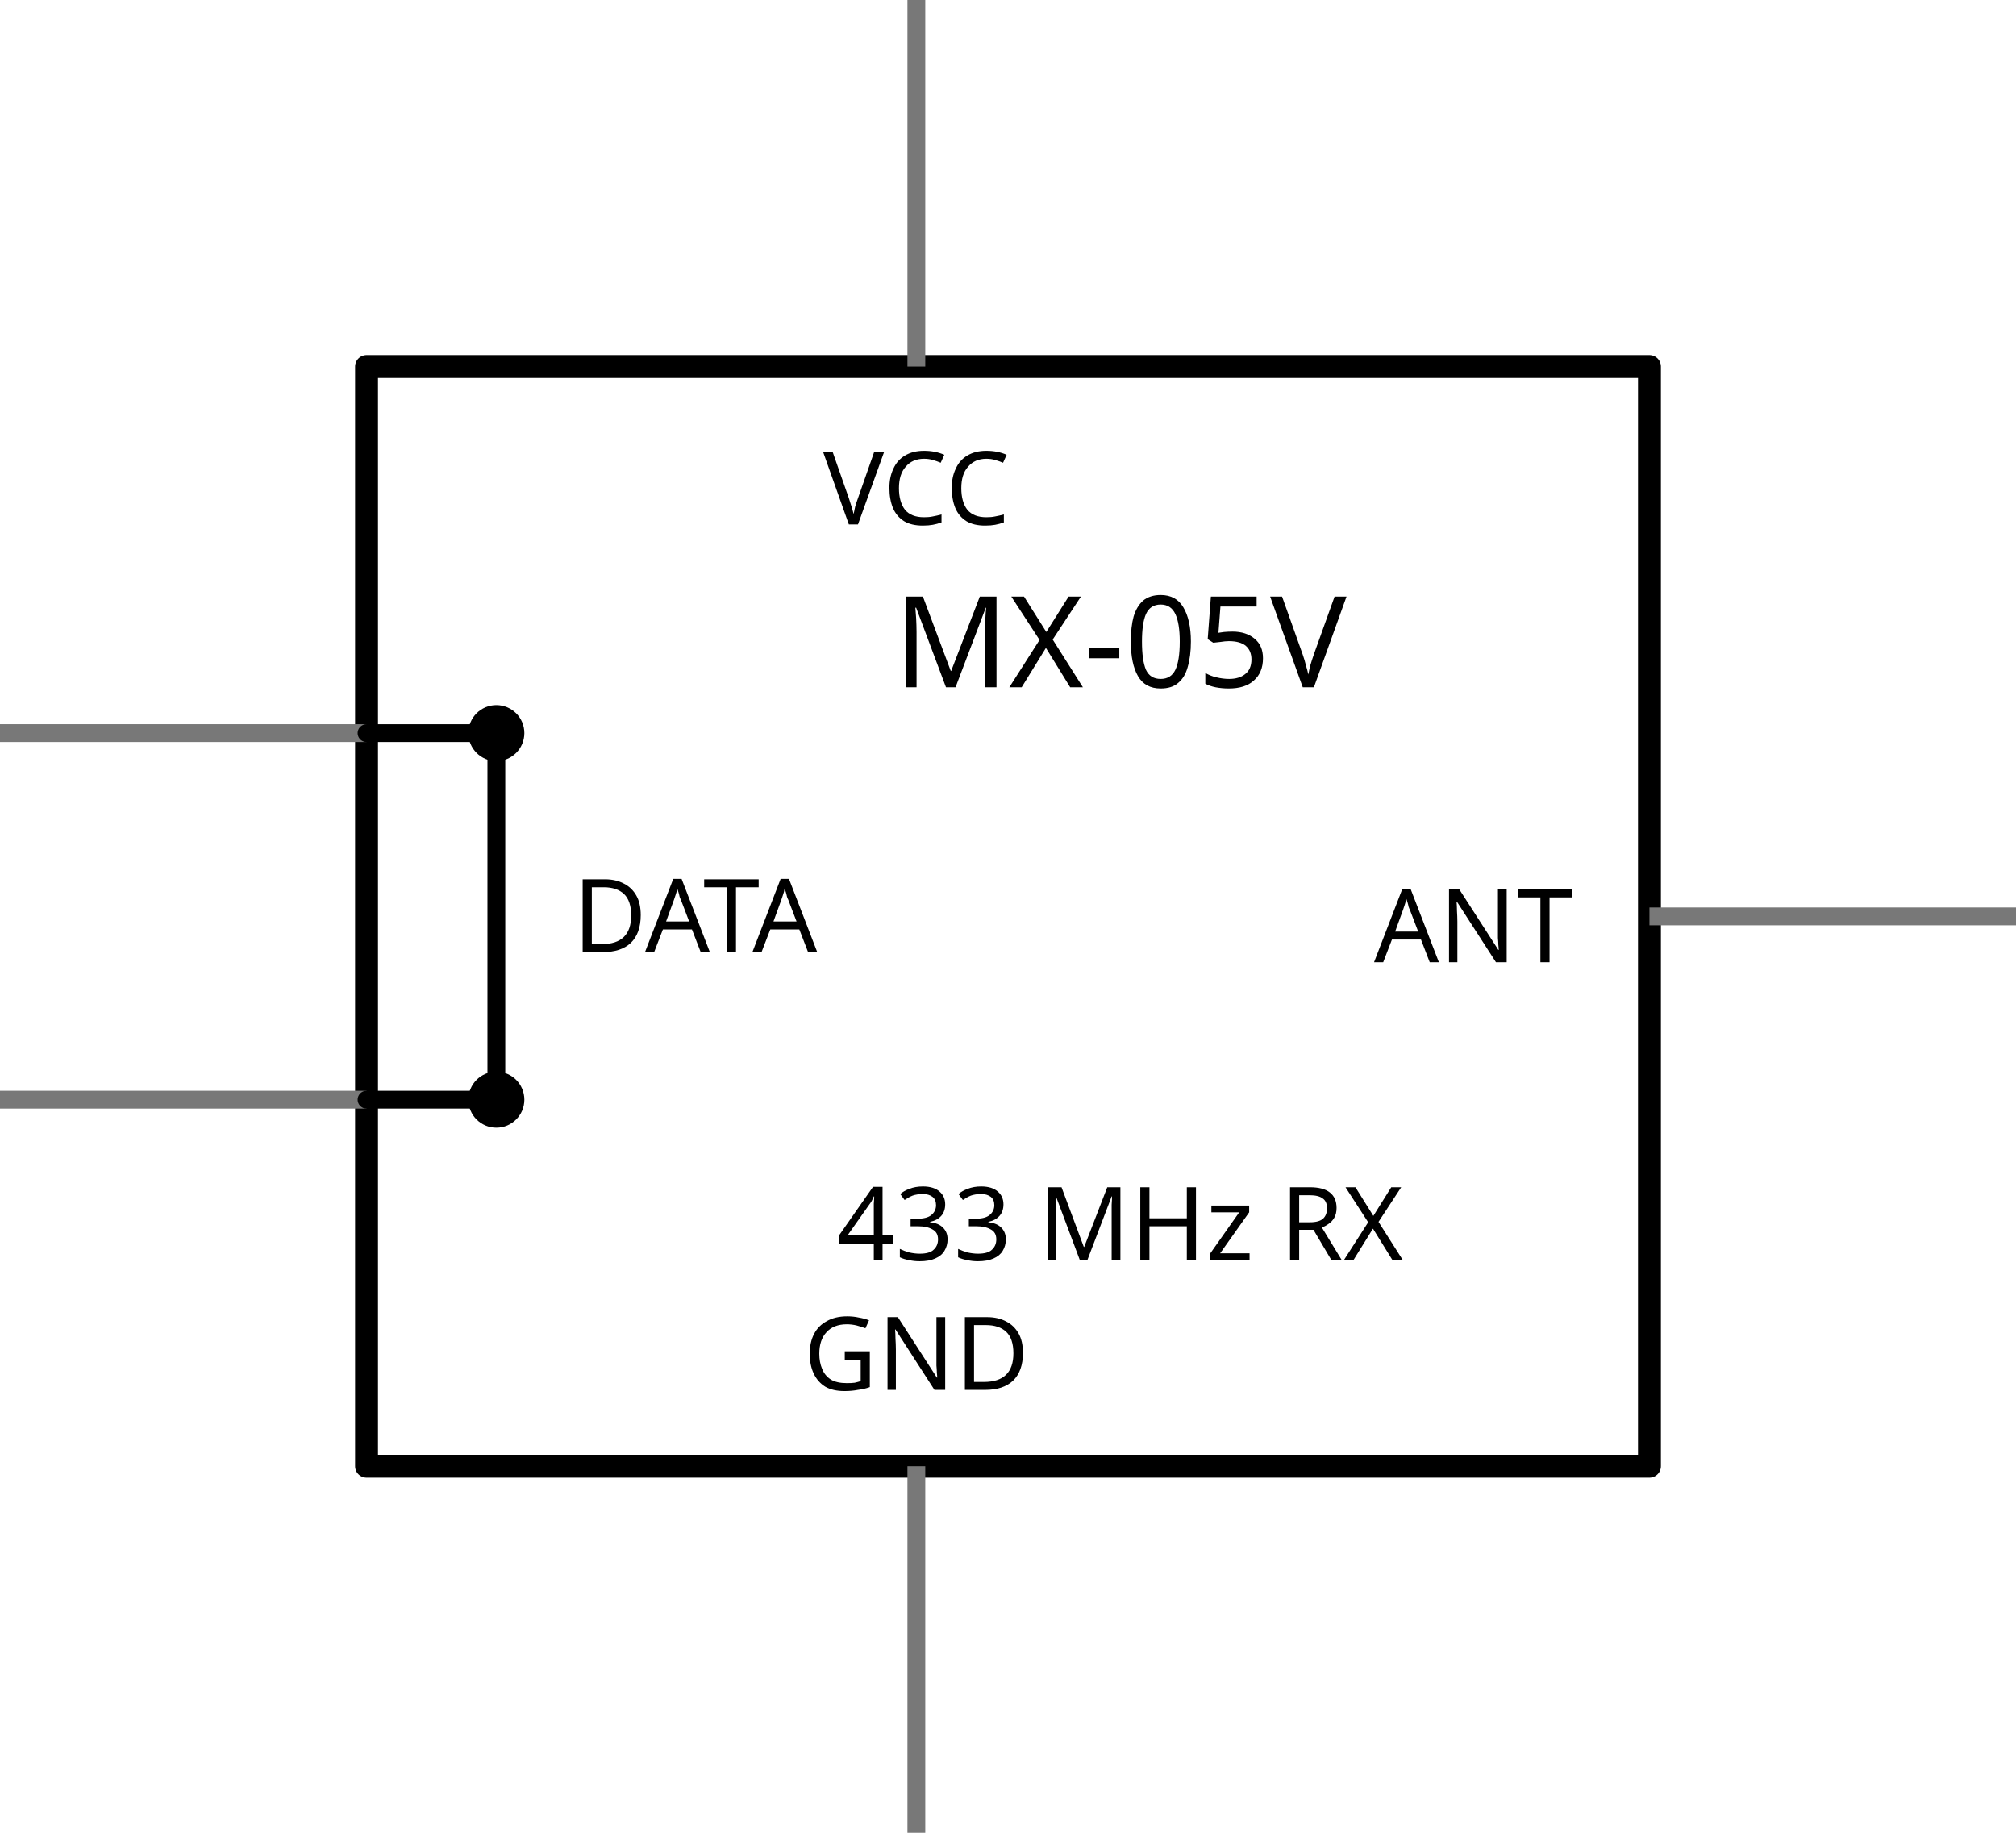
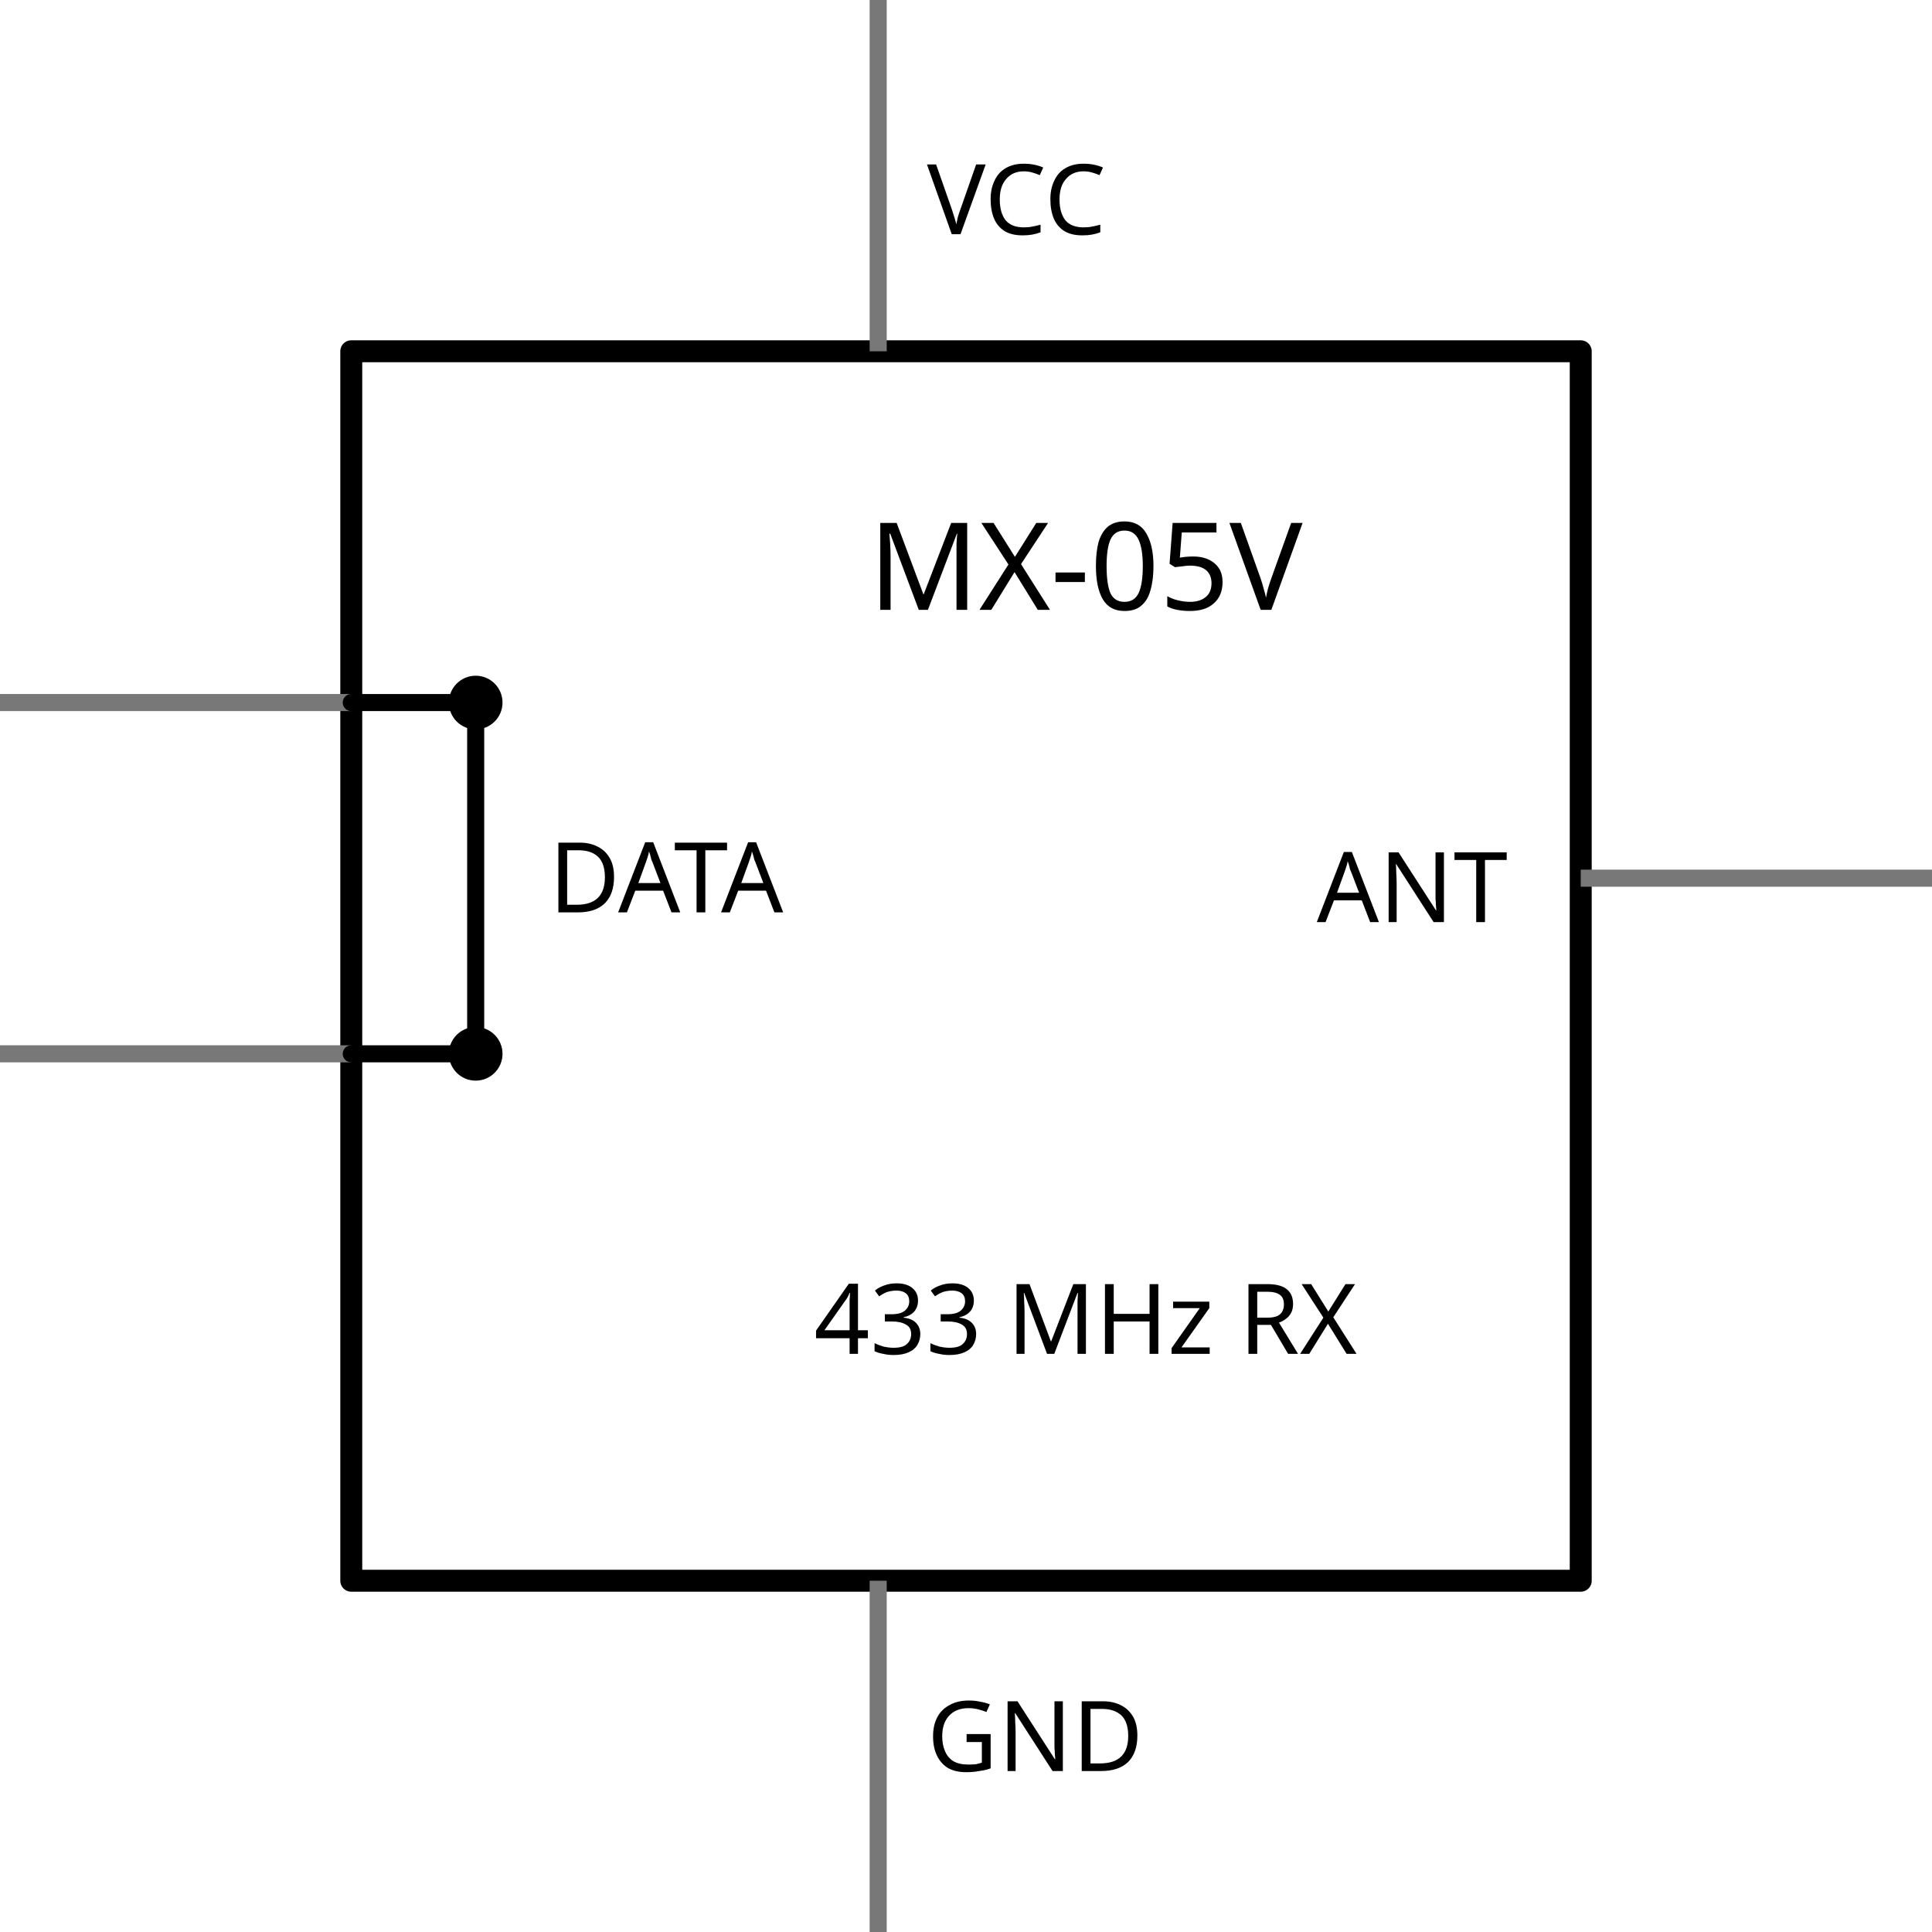
- <svg xmlns="http://www.w3.org/2000/svg" version="1.1" width="1.1in" height="1.0in" viewBox="0 0 79.2 72">
+ <svg xmlns="http://www.w3.org/2000/svg" version="1.1" width="1.1in" height="1.1in" viewBox="0 0 79.2 79.2">
  <g id="schematic">
-     <rect x="14.4" y="14.4" width="50.4" height="43.2" fill="none" stroke="#000000" stroke-width="0.9" stroke-linecap="round" stroke-linejoin="round" />
+     <rect x="14.4" y="14.4" width="50.4" height="50.4" fill="none" stroke="#000000" stroke-width="0.9" stroke-linecap="round" stroke-linejoin="round" />
    <rect id="connector0pin" connectorName="VCC" x="35.65" y="0" width="0.7" height="14.4" fill="#787878" stroke="none" />
    <rect id="connector1pin" connectorName="DATA" x="0" y="28.45" width="14.4" height="0.7" fill="#787878" stroke="none" />
    <rect id="connector2pin" connectorName="DATA2" x="0" y="42.85" width="14.4" height="0.7" fill="#787878" stroke="none" />
-     <rect id="connector3pin" connectorName="GND" x="35.65" y="57.6" width="0.7" height="14.4" fill="#787878" stroke="none" />
+     <rect id="connector3pin" connectorName="GND" x="35.65" y="64.8" width="0.7" height="14.4" fill="#787878" stroke="none" />
    <rect id="connector4pin" connectorName="ANT" x="64.8" y="35.65" width="14.4" height="0.7" fill="#787878" stroke="none" />
    <line x1="19.5" y1="28.8" x2="19.5" y2="43.2" stroke="#000000" stroke-width="0.7" stroke-linecap="round" />
    <line x1="14.4" y1="28.8" x2="19.5" y2="28.8" stroke="#000000" stroke-width="0.7" stroke-linecap="round" />
    <line x1="14.4" y1="43.2" x2="19.5" y2="43.2" stroke="#000000" stroke-width="0.7" stroke-linecap="round" />
    <circle cx="19.5" cy="28.8" r="1.1" fill="#000000" />
    <circle cx="19.5" cy="43.2" r="1.1" fill="#000000" />
    <text x="22.5" y="37.4" font-family="Noto Sans" font-size="4" fill="#000000" text-anchor="start">DATA</text>
    <text x="61.8" y="37.8" font-family="Noto Sans" font-size="4" fill="#000000" text-anchor="end">ANT</text>
-     <text x="36.0" y="20.6" font-family="Noto Sans" font-size="4" fill="#000000" text-anchor="middle">VCC</text>
-     <text x="36.0" y="54.6" font-family="Noto Sans" font-size="4" fill="#000000" text-anchor="middle">GND</text>
-     <text x="44.0" y="27.0" font-family="Noto Sans" font-size="5" fill="#000000" text-anchor="middle">MX-05V</text>
-     <text x="44.0" y="49.5" font-family="Noto Sans" font-size="4" fill="#000000" text-anchor="middle">433 MHz RX</text>
+     <text x="38.0" y="9.6" font-family="Noto Sans" font-size="4" fill="#000000" text-anchor="start">VCC</text>
+     <text x="38.0" y="72.6" font-family="Noto Sans" font-size="4" fill="#000000" text-anchor="start">GND</text>
+     <text x="44.5" y="25.0" font-family="Noto Sans" font-size="5" fill="#000000" text-anchor="middle">MX-05V</text>
+     <text x="44.5" y="55.5" font-family="Noto Sans" font-size="4" fill="#000000" text-anchor="middle">433 MHz RX</text>
  </g>
</svg>
